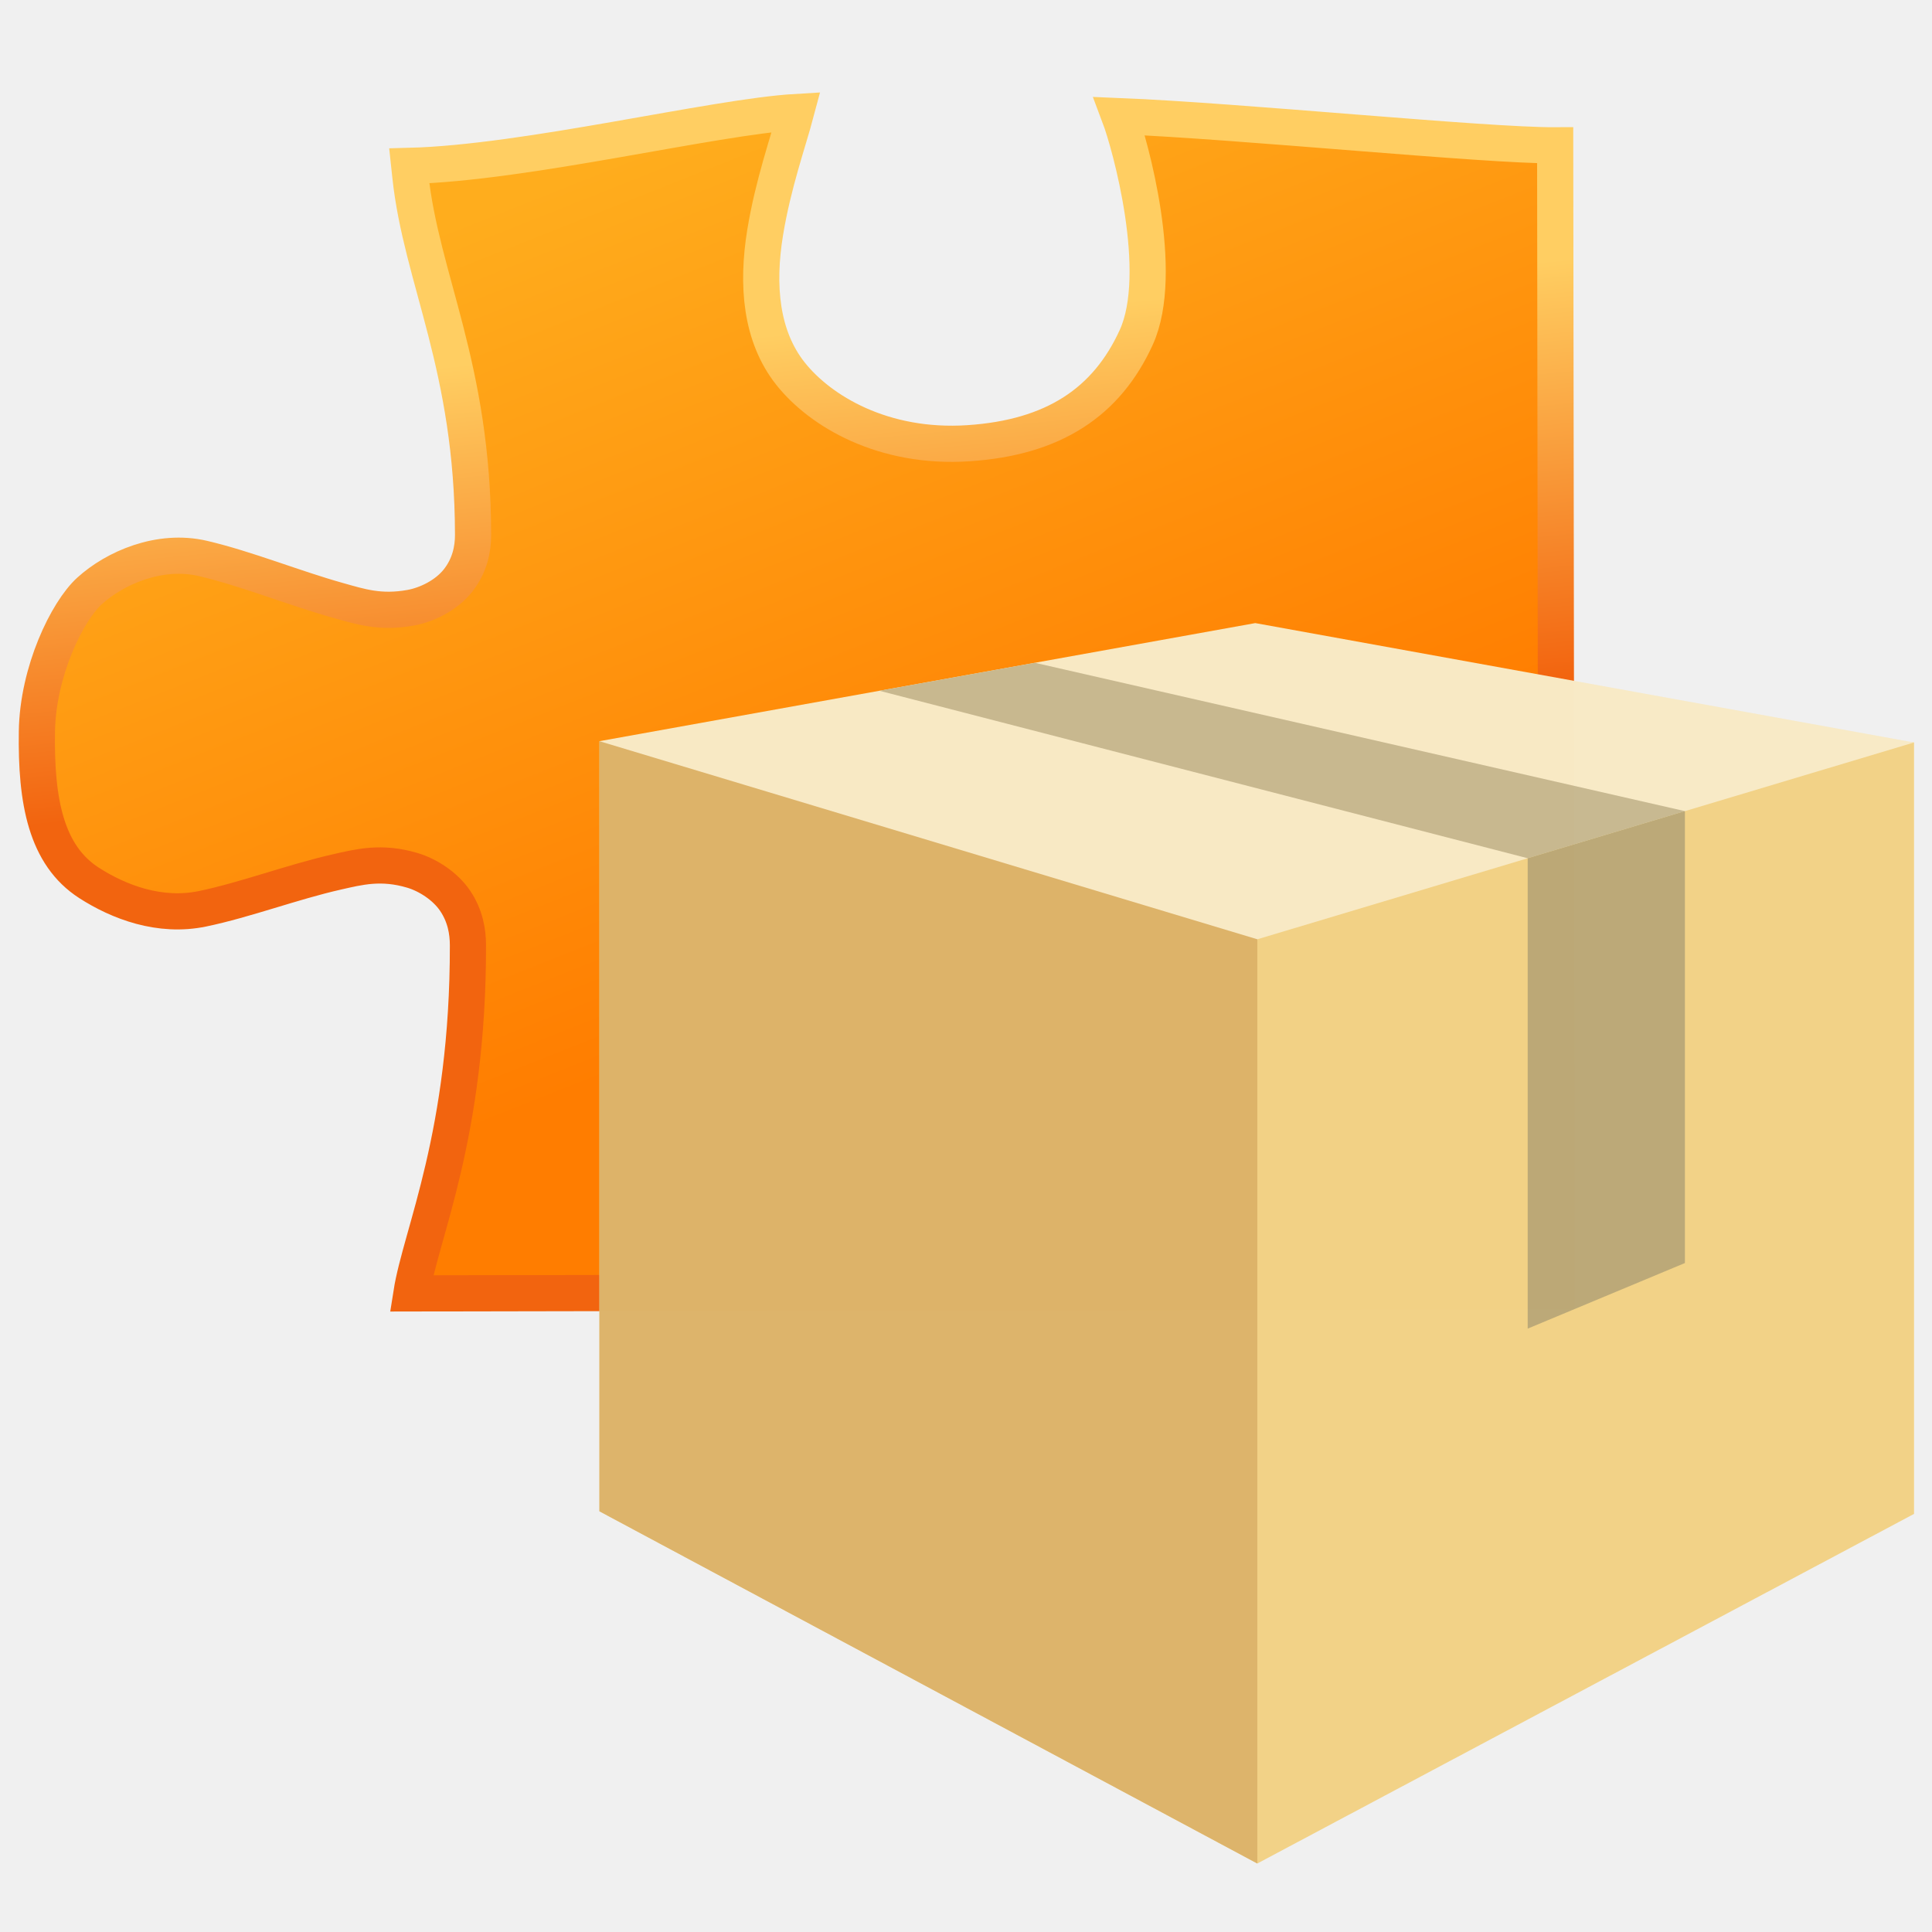
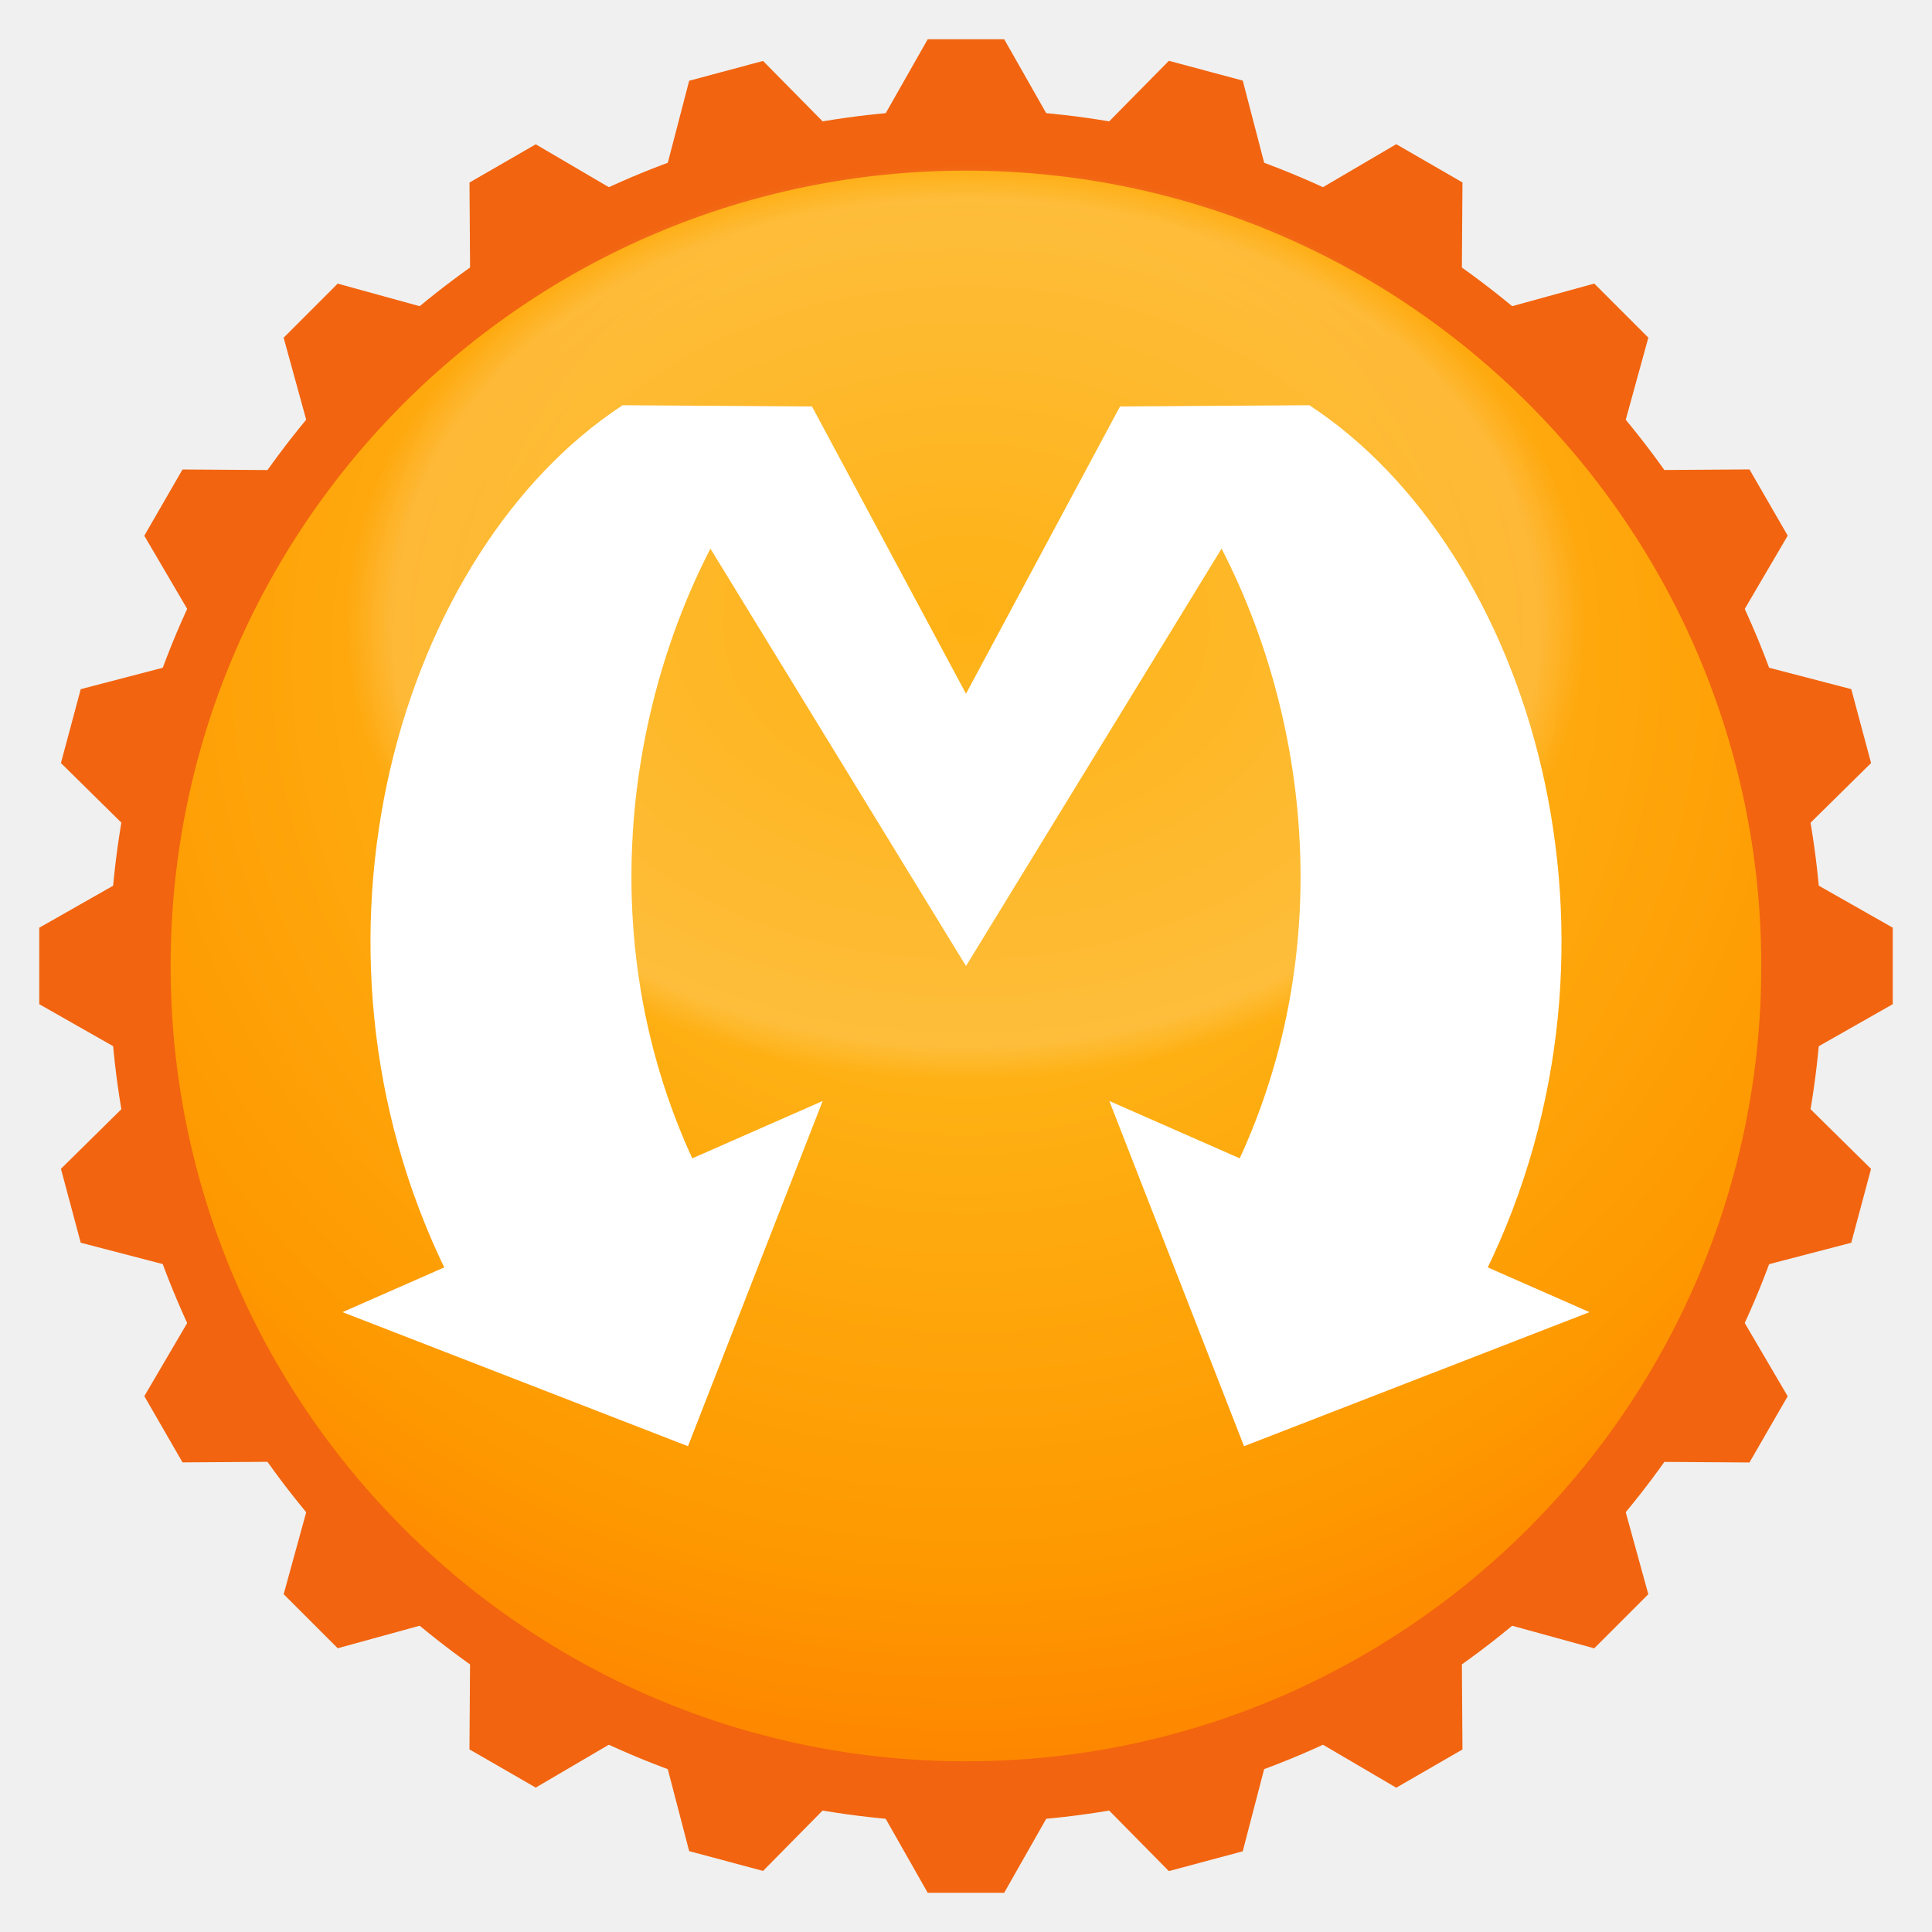
<svg xmlns="http://www.w3.org/2000/svg" xmlns:xlink="http://www.w3.org/1999/xlink" id="svg8" version="1.1" viewBox="0 0 67.733 67.733" height="256" width="256">
  <defs id="defs2">
+     <linearGradient id="linearGradient55">
+       <stop style="stop-color:#feb114;stop-opacity:1;" offset="0.366" id="stop53" />
+       <stop style="stop-color:#fe9800;stop-opacity:1;" offset="0.785" id="stop54" />
+       <stop style="stop-color:#fe8000;stop-opacity:1;" offset="1" id="stop55" />
+     </linearGradient>
+     <linearGradient id="linearGradient33">
+       <stop style="stop-color:#ffffff;stop-opacity:0;" offset="0" id="stop34" />
+       <stop style="stop-color:#ffffff;stop-opacity:0.18;" offset="0.387" id="stop37" />
+       <stop style="stop-color:#ffffff;stop-opacity:0;" offset="0.418" id="stop36" />
+       <stop style="stop-color:#ffffff;stop-opacity:0;" offset="1" id="stop35" />
+     </linearGradient>
+     <linearGradient id="linearGradient30">
+       <stop style="stop-color:#feb114;stop-opacity:1;" offset="0.366" id="stop33" />
+       <stop style="stop-color:#fe9800;stop-opacity:1;" offset="0.785" id="stop32" />
+       <stop style="stop-color:#fe8000;stop-opacity:1;" offset="0.839" id="stop31" />
+     </linearGradient>
+     <linearGradient id="linearGradient6">
+       <stop style="stop-color:#fead2f;stop-opacity:1;" offset="0" id="stop6" />
+       <stop style="stop-color:#dc6900;stop-opacity:1;" offset="1" id="stop7" />
+     </linearGradient>
    <linearGradient id="linearGradient60826">
      <stop style="stop-color:#ffce62;stop-opacity:1" offset="0" id="stop60822" />
      <stop style="stop-color:#f2640f;stop-opacity:1" offset="1" id="stop60824" />
    </linearGradient>
    <linearGradient id="linearGradient60308">
      <stop style="stop-color:#ff7d00;stop-opacity:1" offset="0" id="stop60304" />
      <stop style="stop-color:#ffad1d;stop-opacity:1" offset="1" id="stop60306" />
    </linearGradient>
    <linearGradient xlink:href="#linearGradient60308" id="linearGradient17758" x1="162.149" y1="34.538" x2="121.697" y2="69.23" gradientUnits="userSpaceOnUse" spreadMethod="pad" gradientTransform="matrix(0.7833541,-1.870486,-1.710381,-0.8669992,63.9942,420.2661)" />
    <linearGradient xlink:href="#linearGradient60826" id="linearGradient49402" x1="205.537" y1="21.959" x2="170.945" y2="7.008" gradientUnits="userSpaceOnUse" gradientTransform="matrix(-1.144269,0.660644,-0.660644,-1.144269,315.6224,74.91676)" />
+     <linearGradient xlink:href="#linearGradient6" id="linearGradient8" gradientUnits="userSpaceOnUse" gradientTransform="translate(10.83834,9.366894)" x1="5.584" y1="259.132" x2="10.675" y2="259.132" />
+     <radialGradient xlink:href="#linearGradient30" id="radialGradient31" cx="34.127" cy="250.319" fx="34.127" fy="250.319" r="33.01" gradientUnits="userSpaceOnUse" gradientTransform="matrix(1.3708,-2.6289972e-8,0,1.392879,-12.91409,-93.82846)" />
+     <radialGradient xlink:href="#linearGradient33" id="radialGradient36" cx="31.491" cy="250.004" fx="31.491" fy="250.004" r="32.808" gradientUnits="userSpaceOnUse" gradientTransform="matrix(1.585022,-9.6130467e-7,1.7941217e-8,1.169818,-16.04716,-41.36388)" />
+     <radialGradient xlink:href="#linearGradient55" id="radialGradient53" cx="33.869" cy="252.428" fx="33.869" fy="252.428" r="29.633" gradientUnits="userSpaceOnUse" gradientTransform="matrix(1.409717,0,0,1.370066,-13.87666,-93.41515)" />
  </defs>
  <g id="layer1" transform="translate(0,-229.2666)">
-     <path d="m 170.879,141.14 c -7.133,-0.974 -18.914,-6.373 -41.517,-5.889 -1.652,0.035 -3.504,0.399 -5.242,1.618 -1.738,1.219 -3.025,3.323 -3.535,5.179 -1.021,3.713 -0.276,6.335 0.374,8.962 1.3,5.254 3.54,10.809 4.7,15.881 1.16,5.073 -0.607,9.972 -2.801,13.542 -3.191,5.191 -9.587,6.53 -17.89,6.568 -7.135,0.033 -14.353,-3.31 -16.817,-5.914 -2.796,-2.955 -5.248,-8.224 -4.135,-13.429 1.113,-5.205 3.321,-10.942 4.664,-16.15 0.672,-2.604 1.434,-5.014 0.689,-8.667 -0.373,-1.826 -1.5,-4.135 -3.326,-5.527 -1.826,-1.392 -3.83,-1.727 -5.487,-1.691 -20.011,0.428 -30.264,6.759 -42.492,8.312 -0.352,0.044 -0.843,0.106 -1.208,0.153 -0.629,-13.895 -6.558,-36.051 -7.332,-45.856 3.52,0.859 8.604,2.567 14.41,3.394 6.245,0.889 12.316,0.277 16.708,-3.354 4.392,-3.632 8.715,-11.205 7.844,-21.315 C 67.614,66.845 63.27,60.611 55.502,57.261 47.734,53.911 32.558,58.454 29.24,59.786 29.539,45.286 31.879,16.25 31.672,7.921 L 167.888,5.005 Z" style="display:inline;fill:url(#linearGradient17758);fill-opacity:1;stroke:url(#linearGradient49402);stroke-width:4.302;stroke-linecap:square;stroke-linejoin:miter;stroke-miterlimit:4;stroke-dasharray:none" id="path13033" transform="matrix(-0.00592677,0.294805,-0.294805,-0.00592677,57.04487,225.0716)" />
-     <g id="g861" style="display:inline;opacity:0.99;fill:#e1b84f;fill-opacity:1;stroke:none;stroke-width:7.559;stroke-linecap:round;stroke-linejoin:miter;stroke-miterlimit:4;stroke-dasharray:none;stroke-dashoffset:19.75;stroke-opacity:1;paint-order:normal" transform="matrix(0.4152143,0,0,0.4152143,16.74893,173.8105)">
+     <path d="m 170.879,141.14 c -7.133,-0.974 -18.914,-6.373 -41.517,-5.889 -1.652,0.035 -3.504,0.399 -5.242,1.618 -1.738,1.219 -3.025,3.323 -3.535,5.179 -1.021,3.713 -0.276,6.335 0.374,8.962 1.3,5.254 3.54,10.809 4.7,15.881 1.16,5.073 -0.607,9.972 -2.801,13.542 -3.191,5.191 -9.587,6.53 -17.89,6.568 -7.135,0.033 -14.353,-3.31 -16.817,-5.914 -2.796,-2.955 -5.248,-8.224 -4.135,-13.429 1.113,-5.205 3.321,-10.942 4.664,-16.15 0.672,-2.604 1.434,-5.014 0.689,-8.667 -0.373,-1.826 -1.5,-4.135 -3.326,-5.527 -1.826,-1.392 -3.83,-1.727 -5.487,-1.691 -20.011,0.428 -30.264,6.759 -42.492,8.312 -0.352,0.044 -0.843,0.106 -1.208,0.153 -0.629,-13.895 -6.558,-36.051 -7.332,-45.856 3.52,0.859 8.604,2.567 14.41,3.394 6.245,0.889 12.316,0.277 16.708,-3.354 4.392,-3.632 8.715,-11.205 7.844,-21.315 C 67.614,66.845 63.27,60.611 55.502,57.261 47.734,53.911 32.558,58.454 29.24,59.786 29.539,45.286 31.879,16.25 31.672,7.921 L 167.888,5.005 Z" style="display:none;fill:url(#linearGradient17758);fill-opacity:1;stroke:url(#linearGradient49402);stroke-width:4.302;stroke-linecap:square;stroke-linejoin:miter;stroke-miterlimit:4;stroke-dasharray:none" id="path13033" transform="matrix(-0.00592677,0.294805,-0.294805,-0.00592677,57.04487,225.0716)" />
+     <g id="g861" style="display:none;opacity:0.99;fill:#e1b84f;fill-opacity:1;stroke:none;stroke-width:7.559;stroke-linecap:round;stroke-linejoin:miter;stroke-miterlimit:4;stroke-dasharray:none;stroke-dashoffset:19.75;stroke-opacity:1;paint-order:normal" transform="matrix(0.4152143,0,0,0.4152143,16.74893,173.8105)">
      <path d="M 65.824,196.283 10.274,196.142 v 65.023 l 55.55,29.739 55.451,-29.519 v -65.136 z" style="fill:#f2d286;fill-opacity:1;stroke:none;stroke-width:1.302" id="path886" />
      <path d="m 10.274,196.142 55.55,0.141 V 290.904 L 10.274,261.165 Z" style="fill:#ddb36a;fill-opacity:1;stroke:none;stroke-width:1.302" id="path888" />
      <path d="M 10.274,196.142 65.824,212.868 121.275,196.249 65.651,186.171 Z" style="display:inline;fill:#f8eac6;fill-opacity:1;stroke:none;stroke-width:1.302" id="path884" />
      <path style="fill:#c8b890;fill-opacity:1;stroke:none;stroke-width:0.265px;stroke-linecap:butt;stroke-linejoin:miter;stroke-opacity:1" d="m 33.916,191.885 54.737,14.141 13.273,-3.978 -54.884,-12.526 z" id="path894" />
      <path style="fill:#bba877;fill-opacity:1;stroke:none;stroke-width:0.265px;stroke-linecap:butt;stroke-linejoin:miter;stroke-opacity:1" d="m 88.653,206.026 v 39.716 l 13.273,-5.538 v -38.156 z" id="path896" />
    </g>
+     <path id="path7" style="display:none;fill:url(#linearGradient8);stroke-width:4.233;stroke-linecap:square;stroke-linejoin:round" d="m 16.422,256.452 c 0.603,-2.252 4.486,-2.259 5.091,0 v 25.784 h -5.091 z" />
+     <circle style="display:none;fill:url(#radialGradient31);fill-opacity:1;stroke:none;stroke-width:2.117;stroke-linecap:square;stroke-linejoin:round;stroke-dasharray:none;stroke-opacity:1" id="path18" cx="33.867" cy="263.133" r="32.808" />
+     <g id="g51" transform="matrix(1.013331,0,0,1.013331,-0.4537925,-3.508962)" style="display:inline">
+       <g id="g53" style="display:inline;fill:#f2640f;fill-opacity:1;stroke:none;stroke-opacity:1">
+         <path id="rect41" style="display:inline;fill:#f2640f;fill-opacity:1;stroke:none;stroke-width:1.323;stroke-linecap:square;stroke-linejoin:round;stroke-opacity:1" d="m 32.544,231.072 -1.587,2.793 h 5.821 l -1.587,-2.793 z m -1.587,61.332 1.587,2.794 h 2.646 l 1.587,-2.794 z" />
+         <path id="path41" style="display:inline;fill:#f2640f;fill-opacity:1;stroke:none;stroke-width:1.323;stroke-linecap:square;stroke-linejoin:round;stroke-opacity:1" d="m 24.291,232.507 -0.81,3.109 5.622,-1.507 -2.256,-2.287 z m 14.34,59.653 2.256,2.288 2.556,-0.685 0.81,-3.109 z" />
+         <path id="path42" style="display:inline;fill:#f2640f;fill-opacity:1;stroke:none;stroke-width:1.323;stroke-linecap:square;stroke-linejoin:round;stroke-opacity:1" d="m 16.691,236.028 0.022,3.213 5.041,-2.91 -2.771,-1.625 z m 29.291,53.909 2.772,1.626 2.291,-1.323 -0.022,-3.213 z" />
+         <path id="path43" style="display:inline;fill:#f2640f;fill-opacity:1;stroke:none;stroke-width:1.323;stroke-linecap:square;stroke-linejoin:round;stroke-opacity:1" d="m 10.261,241.397 0.852,3.098 4.116,-4.116 -3.098,-0.853 z m 42.245,44.491 3.098,0.853 1.871,-1.871 -0.853,-3.098 z" />
+         <path id="path44" style="display:inline;fill:#f2640f;fill-opacity:1;stroke:none;stroke-width:1.323;stroke-linecap:square;stroke-linejoin:round;stroke-opacity:1" d="m 5.44,248.248 1.625,2.771 2.91,-5.041 -3.213,-0.022 z m 52.321,32.041 3.213,0.022 1.323,-2.291 -1.626,-2.772 z" />
+         <path id="path45" style="display:inline;fill:#f2640f;fill-opacity:1;stroke:none;stroke-width:1.323;stroke-linecap:square;stroke-linejoin:round;stroke-opacity:1" d="m 2.556,256.112 2.287,2.256 1.507,-5.623 -3.109,0.811 z m 58.831,17.407 3.109,-0.81 0.685,-2.556 -2.288,-2.256 z" />
+         <path id="path46" style="display:inline;fill:#f2640f;fill-opacity:1;stroke:none;stroke-width:1.323;stroke-linecap:square;stroke-linejoin:round;stroke-opacity:1" d="m 1.806,264.455 2.793,1.588 -9e-6,-5.821 -2.793,1.588 z m 61.332,1.587 2.794,-1.587 3e-6,-2.646 -2.794,-1.587 z" />
+         <path id="path47" style="display:inline;fill:#f2640f;fill-opacity:1;stroke:none;stroke-width:1.323;stroke-linecap:square;stroke-linejoin:round;stroke-opacity:1" d="m 3.241,272.708 3.109,0.81 -1.507,-5.623 -2.287,2.256 z m 59.653,-14.34 2.288,-2.256 -0.685,-2.556 -3.109,-0.81 z" />
+         <path id="path48" style="display:inline;fill:#f2640f;fill-opacity:1;stroke:none;stroke-width:1.323;stroke-linecap:square;stroke-linejoin:round;stroke-opacity:1" d="m 6.763,280.308 3.213,-0.022 -2.91,-5.041 -1.625,2.771 z m 53.909,-29.291 1.626,-2.772 -1.323,-2.291 -3.213,0.022 z" />
+         <path id="path49" style="display:inline;fill:#f2640f;fill-opacity:1;stroke:none;stroke-width:1.323;stroke-linecap:square;stroke-linejoin:round;stroke-opacity:1" d="m 12.132,286.738 3.098,-0.852 -4.116,-4.116 -0.852,3.098 z m 44.491,-42.245 0.853,-3.098 -1.871,-1.871 -3.098,0.853 z" />
+         <path id="path50" style="display:inline;fill:#f2640f;fill-opacity:1;stroke:none;stroke-width:1.323;stroke-linecap:square;stroke-linejoin:round;stroke-opacity:1" d="m 18.982,291.559 2.771,-1.625 -5.041,-2.91 -0.022,3.213 z m 32.041,-52.321 0.022,-3.213 -2.291,-1.323 -2.772,1.626 z" />
+         <path id="path51" style="display:inline;fill:#f2640f;fill-opacity:1;stroke:none;stroke-width:1.323;stroke-linecap:square;stroke-linejoin:round;stroke-opacity:1" d="m 26.847,294.442 2.256,-2.287 -5.623,-1.507 0.811,3.109 z m 17.407,-58.831 -0.81,-3.109 -2.556,-0.685 -2.256,2.288 z" />
+       </g>
+       <circle style="display:inline;fill:url(#radialGradient53);fill-opacity:1;stroke:#f2640f;stroke-width:2.117;stroke-linecap:square;stroke-linejoin:round;stroke-dasharray:none;stroke-opacity:1" id="path52" cx="33.867" cy="263.133" r="28.575" />
+     </g>
+     <g id="g30" transform="matrix(0.9746838,0,0,0.9746838,0.8573753,6.467618)" style="display:none;fill:#ffffff;fill-opacity:1;stroke:none;stroke-width:1.357;stroke-dasharray:none;stroke-opacity:1">
+       <g id="g25" style="fill:#ffffff;fill-opacity:1;stroke:none;stroke-width:1.357;stroke-dasharray:none;stroke-opacity:1">
+         <path id="path21" style="fill:#ffffff;fill-opacity:1;stroke:none;stroke-width:1.357;stroke-linecap:square;stroke-linejoin:round;stroke-dasharray:none;stroke-opacity:1" d="m 19.014,239.077 c -9.626,6.312 -14.647,23.175 -7.609,37.512 l 12.566,-1.386 c -6.436,-10.032 -5.378,-21.733 -1.159,-29.924 l 11.055,18.054 v -8.513 l -6.662,-15.69 z" />
+         <path style="fill:#ffffff;fill-opacity:1;stroke:none;stroke-width:6.758;stroke-linecap:square;stroke-linejoin:round;stroke-dasharray:none;stroke-opacity:1" id="path27" d="m 93.338,235.831 -21.438,-37.132 -21.438,-37.132 42.876,0 42.876,0 -21.438,37.132 z" transform="matrix(0.2422004,-0.106505,0.06137752,0.1395771,-15.24013,261.1271)" />
+       </g>
+       <g id="g29" transform="matrix(-1,0,0,1,67.73333,0)" style="fill:#ffffff;fill-opacity:1;stroke:none;stroke-width:1.357;stroke-dasharray:none;stroke-opacity:1">
+         <path id="path28" style="fill:#ffffff;fill-opacity:1;stroke:none;stroke-width:1.357;stroke-linecap:square;stroke-linejoin:round;stroke-dasharray:none;stroke-opacity:1" d="m 19.014,239.077 c -9.626,6.312 -14.647,23.175 -7.609,37.512 l 12.566,-1.386 c -6.436,-10.032 -5.378,-21.733 -1.159,-29.924 l 11.055,18.054 v -8.513 l -6.662,-15.69 z" />
+         <path style="fill:#ffffff;fill-opacity:1;stroke:none;stroke-width:6.758;stroke-linecap:square;stroke-linejoin:round;stroke-dasharray:none;stroke-opacity:1" id="path29" d="m 93.338,235.831 -21.438,-37.132 -21.438,-37.132 42.876,0 42.876,0 -21.438,37.132 z" transform="matrix(0.2422004,-0.106505,0.06137752,0.1395771,-15.24013,261.1271)" />
+       </g>
+     </g>
+     <g id="g41" transform="matrix(0.8105389,0,0,0.8105389,6.416416,49.69227)" style="display:inline;fill:#ffffff;fill-opacity:1;stroke:none;stroke-width:1.357;stroke-dasharray:none;stroke-opacity:1">
+       <g id="g38" style="fill:#ffffff;fill-opacity:1;stroke:none;stroke-width:1.357;stroke-dasharray:none;stroke-opacity:1">
+         <path id="path37" style="fill:#ffffff;fill-opacity:1;stroke:none;stroke-width:1.357;stroke-linecap:square;stroke-linejoin:round;stroke-dasharray:none;stroke-opacity:1" d="m 19.014,239.077 c -9.626,6.312 -14.647,23.175 -7.609,37.512 l 12.566,-1.386 c -6.436,-10.032 -5.378,-21.733 -1.159,-29.924 l 11.055,18.054 v -11.777 l -6.662,-12.426 z" />
+         <path style="fill:#ffffff;fill-opacity:1;stroke:none;stroke-width:6.758;stroke-linecap:square;stroke-linejoin:round;stroke-dasharray:none;stroke-opacity:1" id="path38" d="m 93.338,235.831 -21.438,-37.132 -21.438,-37.132 42.876,0 42.876,0 -21.438,37.132 z" transform="matrix(0.2422004,-0.106505,0.06137752,0.1395771,-15.24013,261.1271)" />
+       </g>
+       <g id="g40" transform="matrix(-1,0,0,1,67.73333,0)" style="fill:#ffffff;fill-opacity:1;stroke:none;stroke-width:1.357;stroke-dasharray:none;stroke-opacity:1">
+         <path id="path39" style="fill:#ffffff;fill-opacity:1;stroke:none;stroke-width:1.357;stroke-linecap:square;stroke-linejoin:round;stroke-dasharray:none;stroke-opacity:1" d="m 19.014,239.077 c -9.626,6.312 -14.647,23.175 -7.609,37.512 l 12.566,-1.386 c -6.436,-10.032 -5.378,-21.733 -1.159,-29.924 l 11.055,18.054 v -11.777 l -6.662,-12.426 z" />
+         <path style="fill:#ffffff;fill-opacity:1;stroke:none;stroke-width:6.758;stroke-linecap:square;stroke-linejoin:round;stroke-dasharray:none;stroke-opacity:1" id="path40" d="m 93.338,235.831 -21.438,-37.132 -21.438,-37.132 42.876,0 42.876,0 -21.438,37.132 z" transform="matrix(0.2422004,-0.106505,0.06137752,0.1395771,-15.24013,261.1271)" />
+       </g>
+     </g>
+     <g id="g59" transform="matrix(0.8105389,0,0,0.8105389,6.416416,49.69227)" style="display:none;fill:#f2640f;fill-opacity:1;stroke:none;stroke-width:1.357;stroke-dasharray:none;stroke-opacity:1">
+       <g id="g56" style="fill:#f2640f;fill-opacity:1;stroke:none;stroke-width:1.357;stroke-dasharray:none;stroke-opacity:1">
+         <path id="path55" style="fill:#f2640f;fill-opacity:1;stroke:none;stroke-width:1.357;stroke-linecap:square;stroke-linejoin:round;stroke-dasharray:none;stroke-opacity:1" d="m 19.014,239.077 c -9.626,6.312 -14.647,23.175 -7.609,37.512 l 12.566,-1.386 c -6.436,-10.032 -5.378,-21.733 -1.159,-29.924 l 11.055,18.054 v -11.777 l -6.662,-12.426 z" />
+         <path style="fill:#f2640f;fill-opacity:1;stroke:none;stroke-width:6.758;stroke-linecap:square;stroke-linejoin:round;stroke-dasharray:none;stroke-opacity:1" id="path56" d="m 93.338,235.831 -21.438,-37.132 -21.438,-37.132 42.876,0 42.876,0 -21.438,37.132 z" transform="matrix(0.2422004,-0.106505,0.06137752,0.1395771,-15.24013,261.1271)" />
+       </g>
+       <g id="g58" transform="matrix(-1,0,0,1,67.73333,0)" style="fill:#f2640f;fill-opacity:1;stroke:none;stroke-width:1.357;stroke-dasharray:none;stroke-opacity:1">
+         <path id="path57" style="fill:#f2640f;fill-opacity:1;stroke:none;stroke-width:1.357;stroke-linecap:square;stroke-linejoin:round;stroke-dasharray:none;stroke-opacity:1" d="m 19.014,239.077 c -9.626,6.312 -14.647,23.175 -7.609,37.512 l 12.566,-1.386 c -6.436,-10.032 -5.378,-21.733 -1.159,-29.924 l 11.055,18.054 v -11.777 l -6.662,-12.426 z" />
+         <path style="fill:#f2640f;fill-opacity:1;stroke:none;stroke-width:6.758;stroke-linecap:square;stroke-linejoin:round;stroke-dasharray:none;stroke-opacity:1" id="path58" d="m 93.338,235.831 -21.438,-37.132 -21.438,-37.132 42.876,0 42.876,0 -21.438,37.132 z" transform="matrix(0.2422004,-0.106505,0.06137752,0.1395771,-15.24013,261.1271)" />
+       </g>
+     </g>
+     <circle style="display:inline;opacity:0.917;mix-blend-mode:screen;fill:url(#radialGradient36);fill-opacity:1;stroke:none;stroke-width:2.117;stroke-linecap:square;stroke-linejoin:round;stroke-dasharray:none;stroke-opacity:1" id="circle33" cx="33.867" cy="263.133" r="32.808" />
  </g>
</svg>
